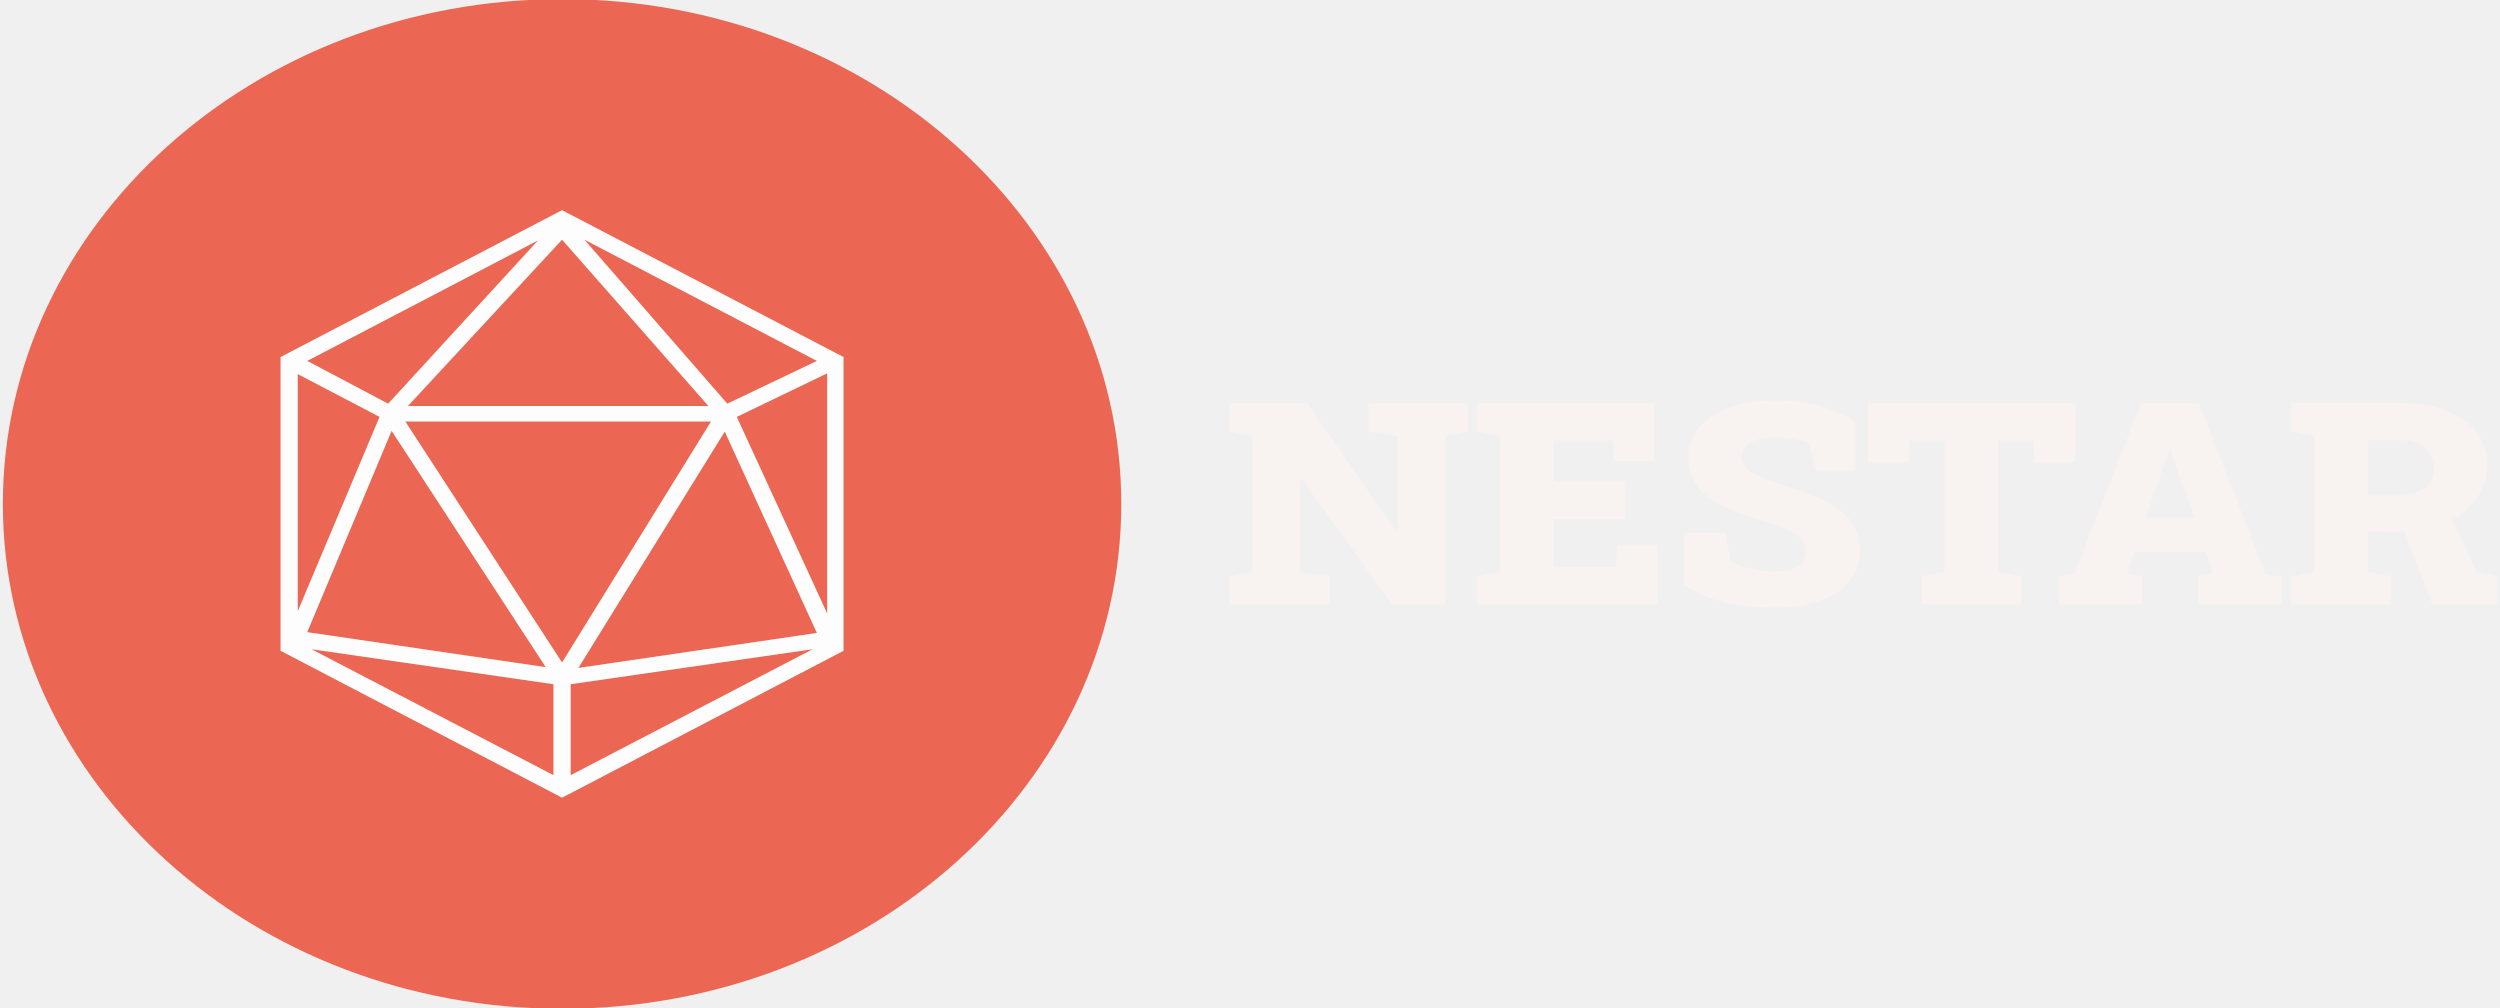
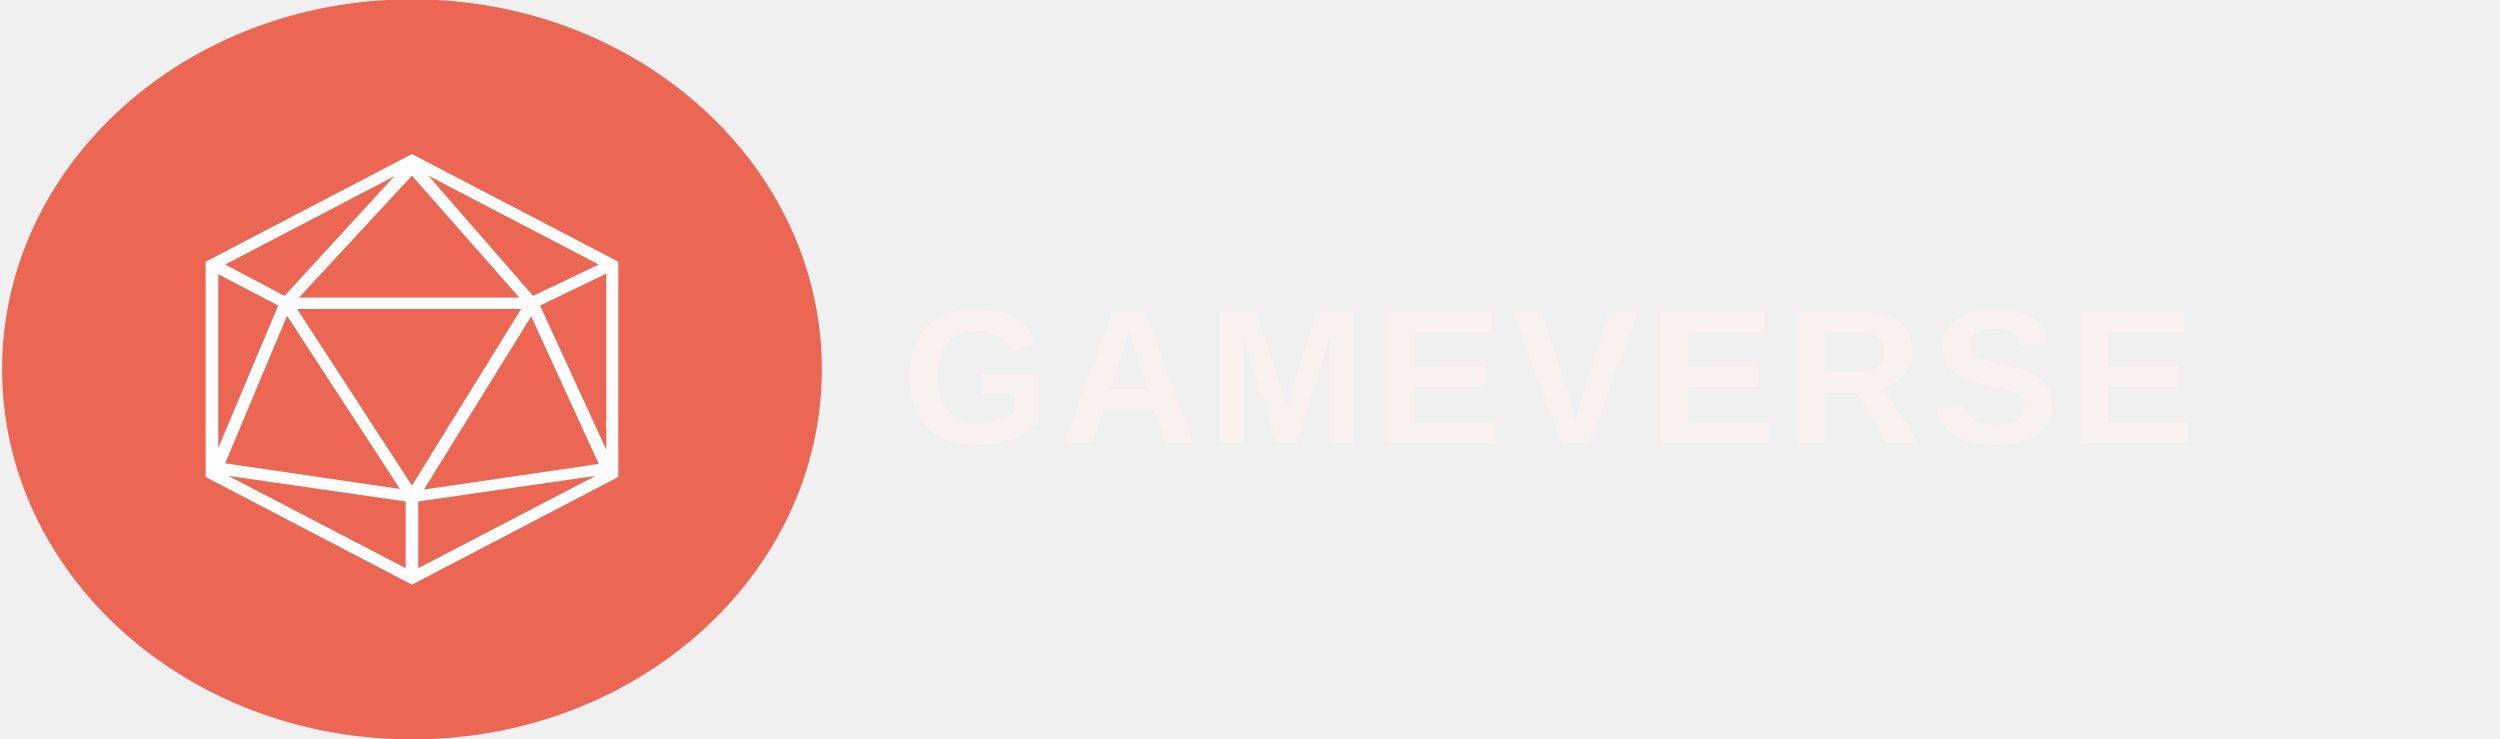
- <svg xmlns="http://www.w3.org/2000/svg" width="129" height="52" viewBox="0 0 129 52" fill="none">
+ <svg xmlns="http://www.w3.org/2000/svg" width="176" height="52" viewBox="0 0 176 52" fill="none">
  <g clipPath="url(#clip0_6733_27842)">
    <g clipPath="url(#clip1_6733_27842)">
      <g clipPath="url(#clip2_6733_27842)">
        <g clipPath="url(#clip3_6733_27842)">
          <g clipPath="url(#clip4_6733_27842)">
-             <path d="M68.607 31.195H63.445V29.733L64.631 29.502V22.5L63.445 22.272V20.801H64.631H67.454L72.073 27.456H72.118V22.5L70.609 22.272V20.801H74.579H75.771V22.272L74.579 22.5V31.195H71.843L67.137 24.684H67.092V29.502L68.607 29.733V31.195ZM85.512 31.195H76.192V29.733L77.383 29.502V22.5L76.192 22.272V20.801H85.386V23.801H83.29L83.226 22.728H80.159V24.862H83.835V26.783H80.159V29.259H83.378L83.439 28.14H85.512V31.195ZM91.574 31.344C90.637 31.344 89.805 31.263 89.078 31.101C88.35 30.94 87.624 30.636 86.901 30.189V27.491H89.045L89.281 28.876C89.45 29.046 89.748 29.189 90.175 29.306C90.603 29.423 91.069 29.482 91.574 29.482C91.928 29.482 92.224 29.443 92.462 29.365C92.699 29.285 92.878 29.169 92.999 29.017C93.12 28.865 93.181 28.681 93.181 28.467C93.181 28.262 93.123 28.079 93.009 27.918C92.897 27.756 92.711 27.603 92.452 27.459C92.195 27.312 91.847 27.163 91.409 27.011C90.423 26.727 89.613 26.436 88.98 26.14C88.348 25.846 87.878 25.497 87.572 25.093C87.263 24.688 87.109 24.185 87.109 23.585C87.109 23.01 87.29 22.507 87.653 22.076C88.017 21.645 88.518 21.306 89.155 21.059C89.794 20.811 90.524 20.68 91.344 20.667C92.284 20.647 93.114 20.732 93.835 20.921C94.558 21.108 95.196 21.392 95.749 21.772V24.277H93.695L93.368 22.886C93.189 22.806 92.934 22.733 92.604 22.667C92.272 22.598 91.918 22.564 91.542 22.564C91.222 22.564 90.938 22.602 90.687 22.678C90.437 22.754 90.238 22.869 90.091 23.023C89.947 23.175 89.874 23.365 89.874 23.593C89.874 23.779 89.935 23.944 90.055 24.09C90.179 24.235 90.392 24.38 90.697 24.526C91.003 24.67 91.431 24.838 91.979 25.029C93.285 25.376 94.277 25.809 94.955 26.33C95.633 26.852 95.972 27.56 95.972 28.453C95.972 29.067 95.788 29.589 95.418 30.02C95.049 30.45 94.535 30.779 93.877 31.005C93.218 31.231 92.451 31.344 91.574 31.344ZM104.311 31.195H99.133V29.733L100.334 29.502V22.743H98.556L98.485 23.865H96.39V20.801H107.086V23.865H104.969L104.904 22.743H103.11V29.502L104.311 29.733V31.195ZM110.542 31.195H106.232V29.733L107.038 29.625L110.471 20.801H113.473L116.912 29.625L117.718 29.733V31.195H113.418V29.733L114.169 29.604L113.822 28.476H110.121L109.791 29.604L110.542 29.733V31.195ZM111.798 23.608L110.707 26.719H113.23L112.106 23.573L111.98 23.207H111.931L111.798 23.608ZM123.379 31.195H118.217V29.733L119.412 29.502V22.5L118.217 22.272V20.795H123.878C124.789 20.795 125.579 20.926 126.248 21.187C126.92 21.448 127.437 21.821 127.799 22.304C128.162 22.787 128.344 23.36 128.344 24.02C128.344 24.63 128.161 25.197 127.796 25.719C127.429 26.243 126.927 26.663 126.29 26.979C125.651 27.297 124.924 27.453 124.108 27.447L122.187 27.426V29.502L123.379 29.733V31.195ZM128.858 31.195H125.507L123.955 27.14L126.368 26.397L127.767 29.49L128.858 29.739V31.195ZM122.187 22.716V25.506H123.91C124.448 25.506 124.861 25.392 125.15 25.166C125.44 24.94 125.584 24.614 125.584 24.187C125.584 23.742 125.438 23.387 125.144 23.12C124.848 22.851 124.426 22.716 123.878 22.716H122.187Z" fill="#F8F2F1" />
-           </g>
+ 
+ </g>
        </g>
      </g>
    </g>
    <g clipPath="url(#clip5_6733_27842)">
      <g clipPath="url(#clip6_6733_27842)">
        <path d="M0.148 26.003C0.148 11.616 13.067 -0.047 29.003 -0.047C44.939 -0.047 57.858 11.616 57.858 26.003C57.858 40.39 44.939 52.053 29.003 52.053C13.067 52.053 0.148 40.39 0.148 26.003ZM29.003 51.09C44.35 51.09 56.791 39.858 56.791 26.003C56.791 12.148 44.35 0.916 29.003 0.916C13.656 0.916 1.215 12.148 1.215 26.003C1.215 39.858 13.656 51.09 29.003 51.09Z" fill="#EB6753" />
        <path d="M29.004 51.79C44.78 51.79 57.57 40.244 57.57 26.001C57.57 11.757 44.78 0.211 29.004 0.211C13.227 0.211 0.438 11.757 0.438 26.001C0.438 40.244 13.227 51.79 29.004 51.79Z" fill="#EB6753" />
        <g clipPath="url(#clip7_6733_27842)">
          <g clipPath="url(#clip8_6733_27842)">
            <path d="M29.002 10.844L14.477 18.423V33.581L29.002 41.161L43.527 33.581V18.423L29.002 10.844ZM21.051 20.949L29.002 12.368L36.553 20.949H21.051ZM36.686 21.752L29.002 34.183L20.917 21.752H36.686ZM28.158 34.424L15.854 32.619L20.207 22.233L28.158 34.424ZM37.397 22.273L42.15 32.659L29.846 34.464L37.397 22.273ZM37.53 20.829L30.157 12.368L42.15 18.623L37.53 20.829ZM20.029 20.829L15.854 18.623L27.758 12.408L20.029 20.829ZM19.585 21.511L15.365 31.536V19.305L19.585 21.511ZM28.558 35.306V39.998L16.076 33.501L28.558 35.306ZM29.446 35.306L41.928 33.501L29.446 39.998V35.306ZM38.019 21.511L42.683 19.265V31.657L38.019 21.511Z" fill="#FDFDFD" />
          </g>
        </g>
      </g>
    </g>
  </g>
  <defs>
    <clipPath id="clip0_6733_27842">
      <rect width="128.708" height="52.1" fill="white" transform="translate(0.148438 -0.046875)" />
    </clipPath>
    <clipPath id="clip1_6733_27842">
      <rect width="65.413" height="10.68" fill="white" transform="translate(63.4453 20.6641)" />
    </clipPath>
    <clipPath id="clip2_6733_27842">
      <rect width="65.413" height="10.68" fill="white" transform="translate(63.4453 20.6641)" />
    </clipPath>
    <clipPath id="clip3_6733_27842">
      <rect width="65.413" height="10.68" fill="white" transform="translate(63.4453 20.6641)" />
    </clipPath>
    <clipPath id="clip4_6733_27842">
      <rect width="65.413" height="10.68" fill="white" transform="translate(63.4453 20.6641)" />
    </clipPath>
    <clipPath id="clip5_6733_27842">
      <rect width="57.709" height="52.1" fill="white" transform="translate(0.148438 -0.046875)" />
    </clipPath>
    <clipPath id="clip6_6733_27842">
      <rect width="57.709" height="52.1" fill="white" transform="translate(0.148438 -0.046875)" />
    </clipPath>
    <clipPath id="clip7_6733_27842">
      <rect width="29.05" height="30.317" fill="white" transform="translate(14.4766 10.8438)" />
    </clipPath>
    <clipPath id="clip8_6733_27842">
      <rect width="29.05" height="30.317" fill="white" transform="translate(14.4766 10.8438)" />
    </clipPath>
  </defs>
+   <text x="63.5" y="31.2" fill="#F8F2F1" font-family="Poppins, Arial, Helvetica, sans-serif" font-size="13.5" font-weight="700" letter-spacing="0.6">GAMEVERSE</text>
</svg>
